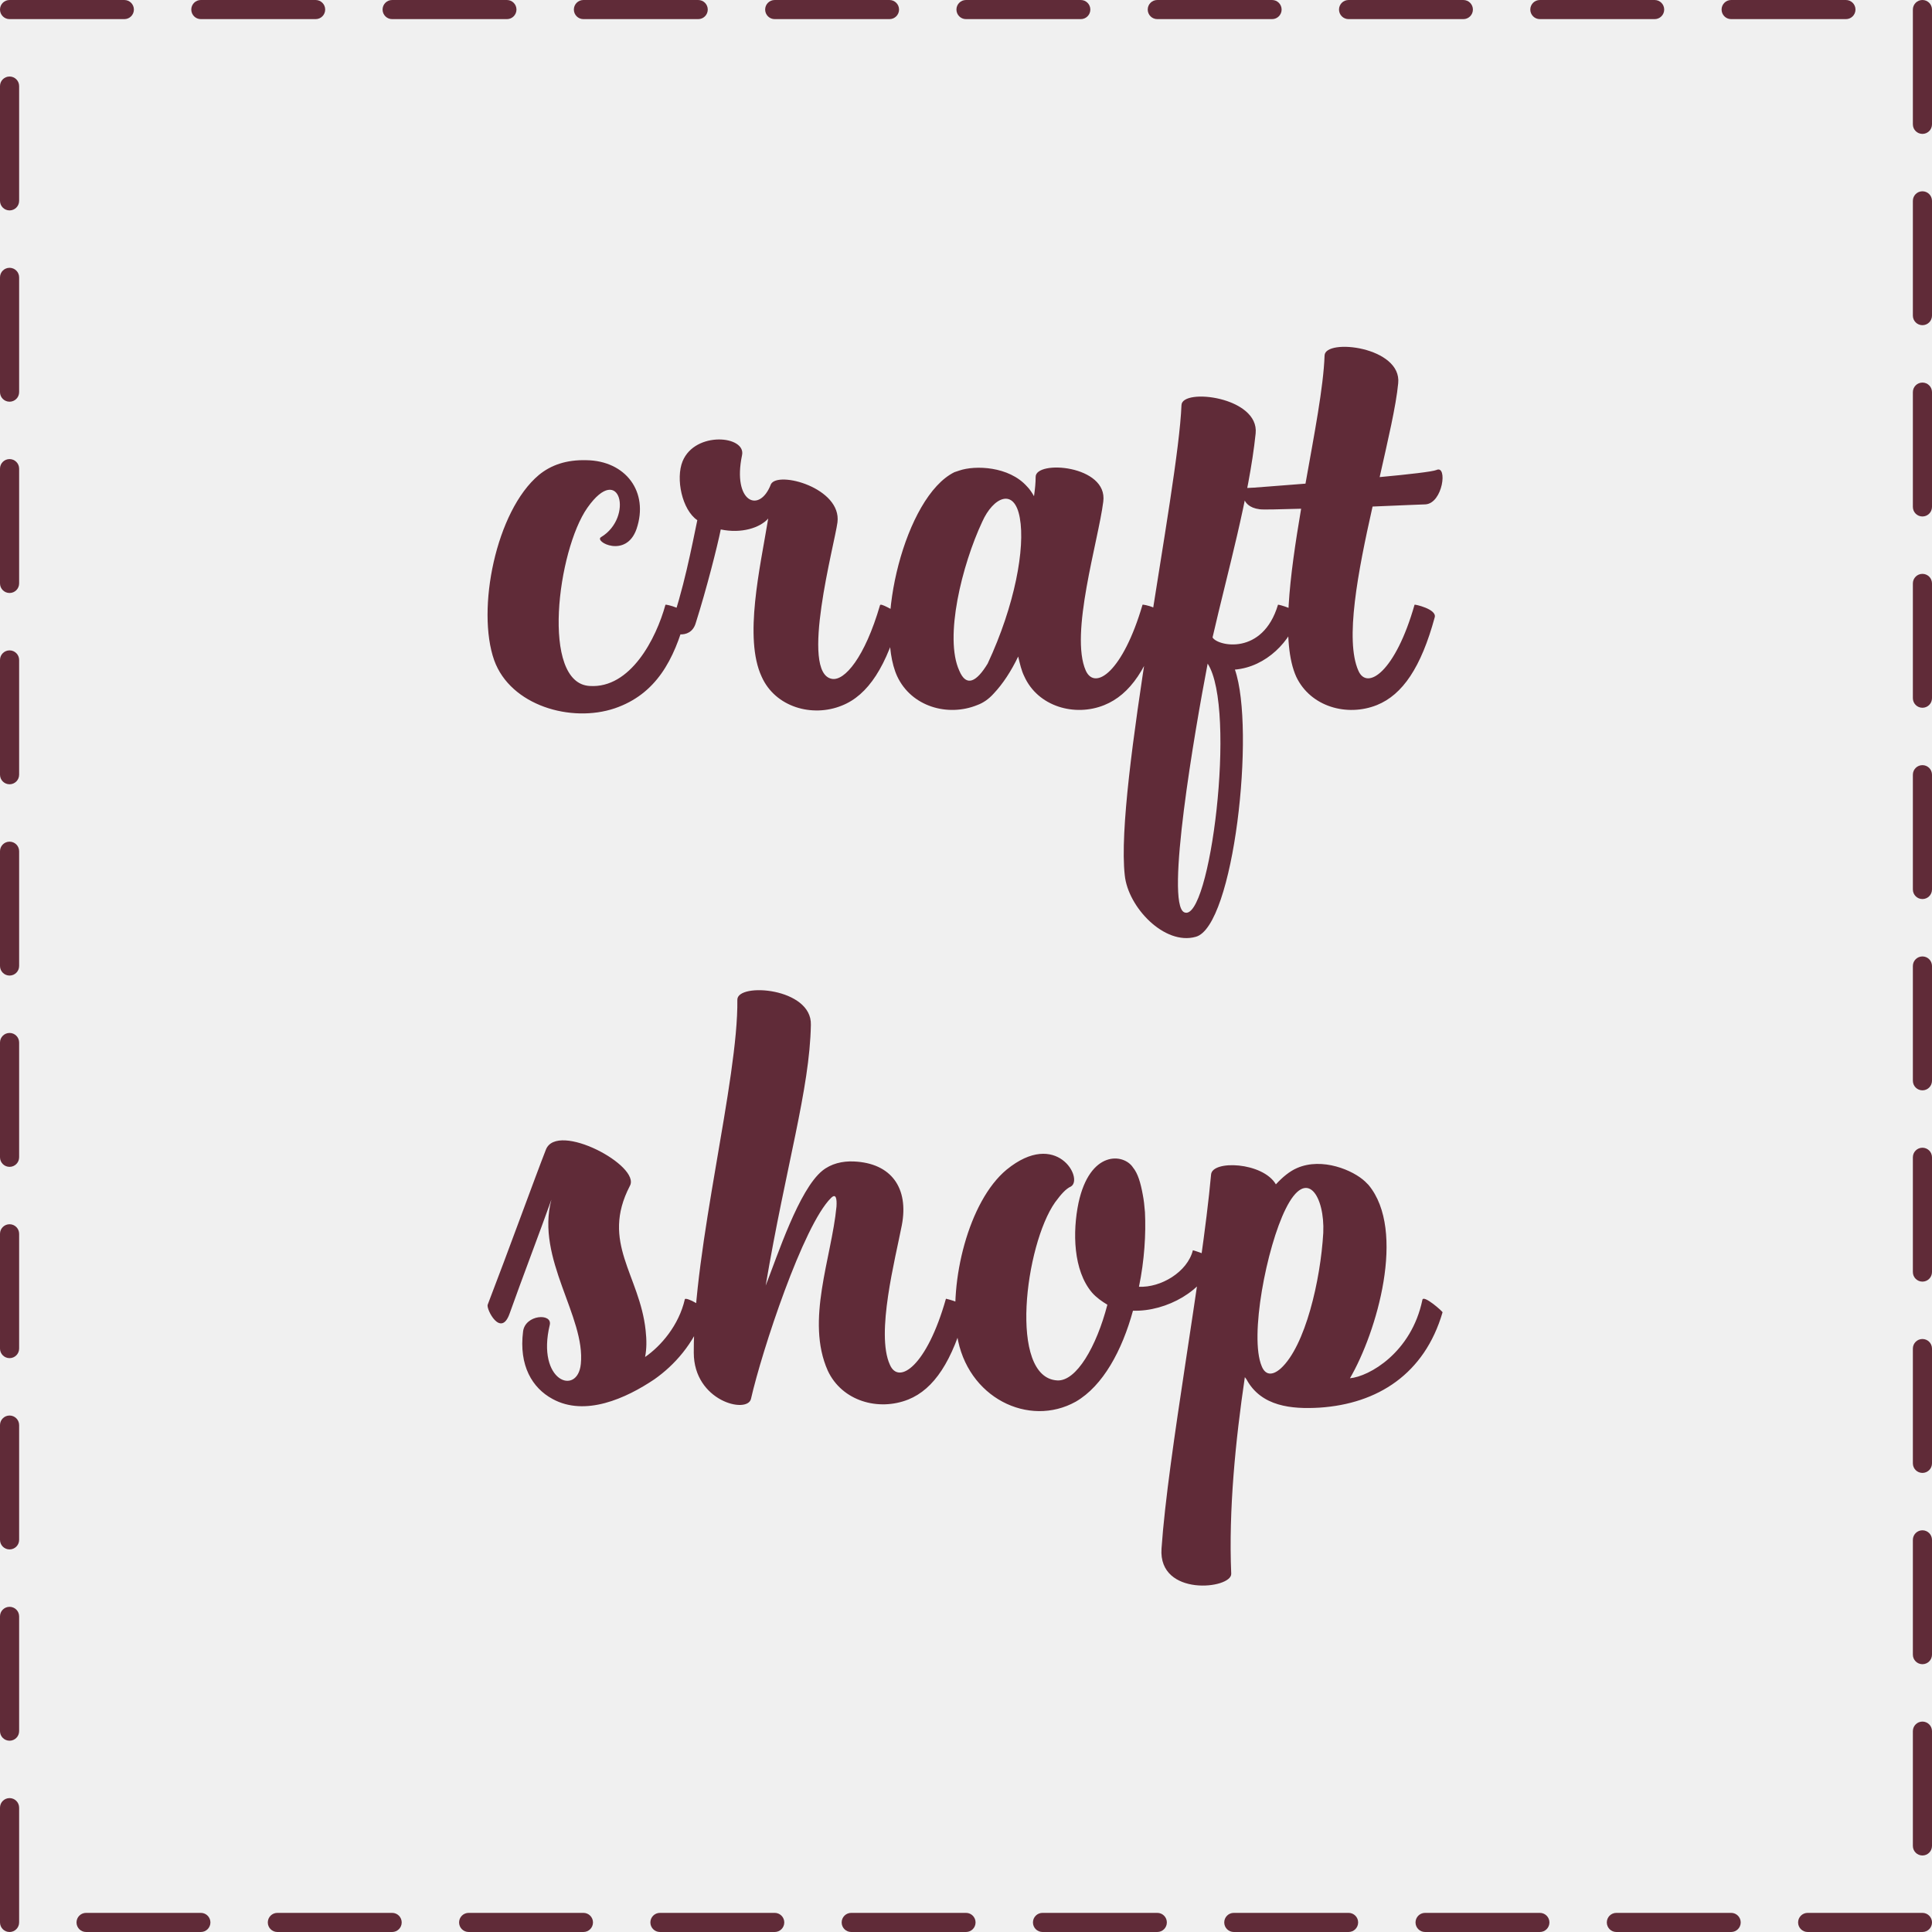
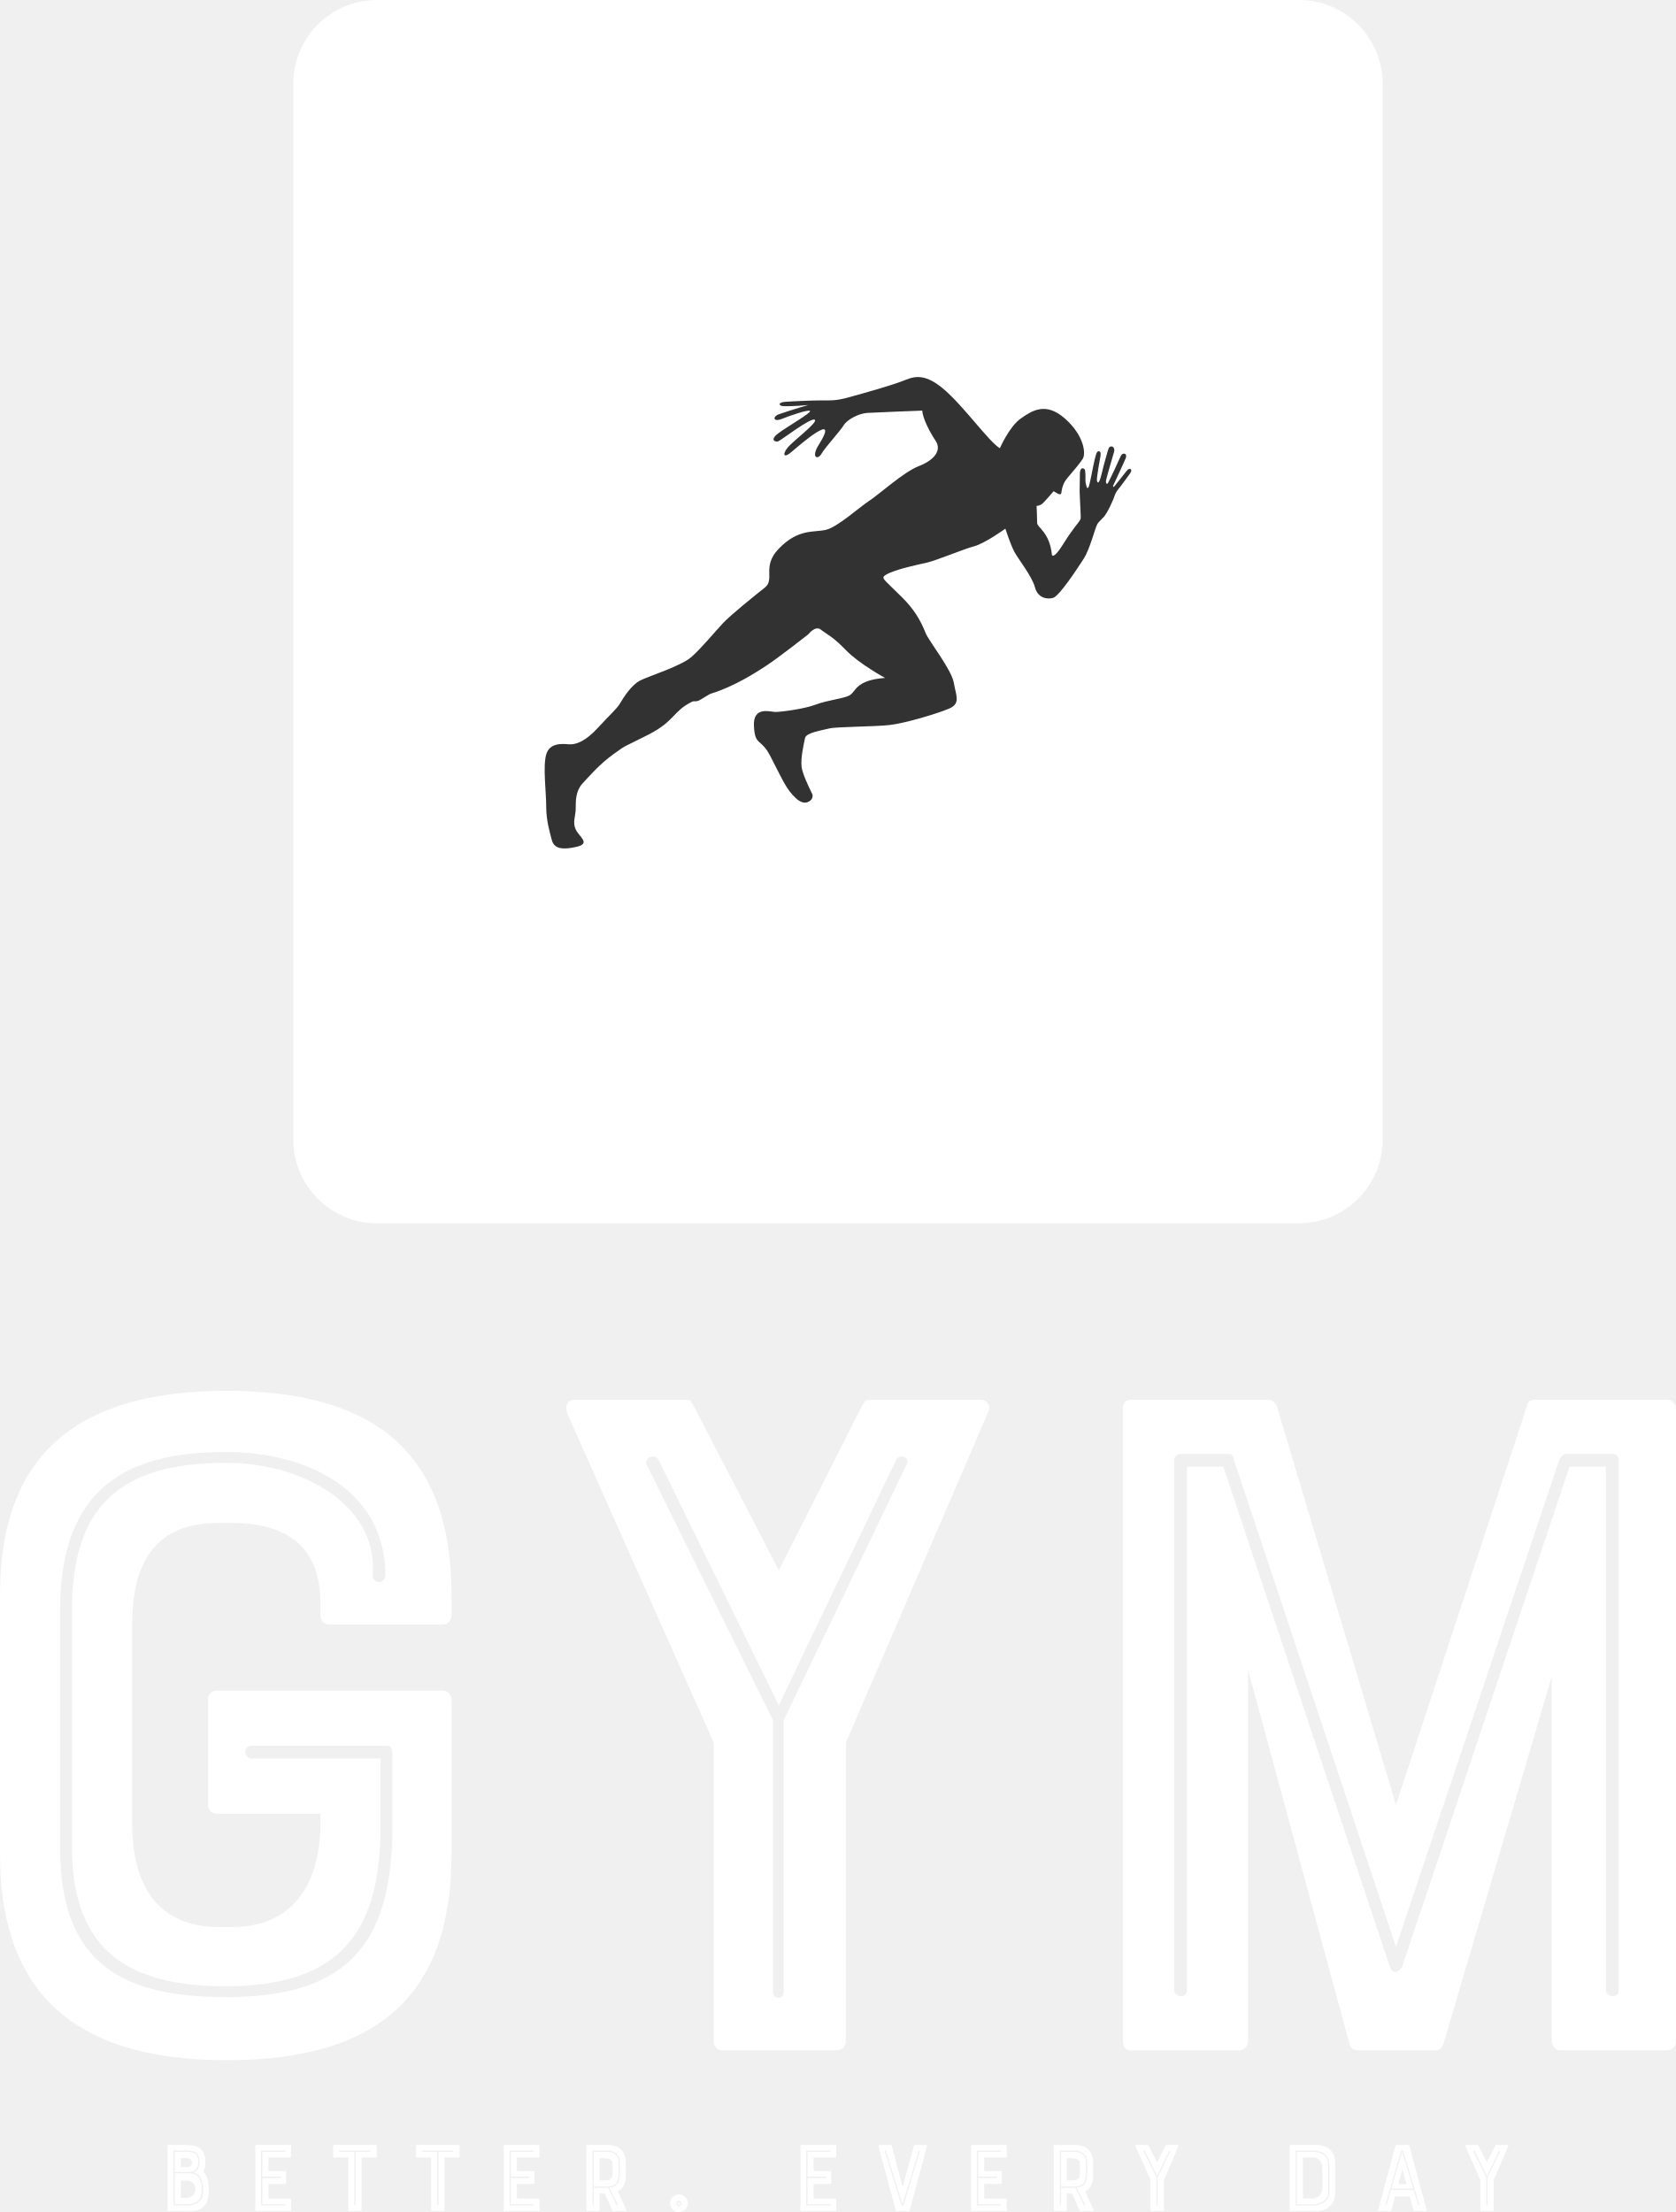
- <svg xmlns="http://www.w3.org/2000/svg" version="1.1" width="1000" height="1000" viewBox="0 0 384.375 384.375" id="Capa_1" x="0px" y="0px" style="enable-background:new 0 0 54.224 54.224;" xml:space="preserve">
-   <defs id="SvgjsDefs1550">
-     </defs>
-   <g id="SvgjsG1551" transform="matrix(3.805693,0,0,3.805693,0,0)" fill="#602b38">
-     <path d="M100.5 101h-6a.5.5 0 0 1 0-1h6a.5.5 0 0 1 0 1zm-10 0h-6a.5.5 0 0 1 0-1h6a.5.5 0 0 1 0 1zm-10 0h-6a.5.5 0 0 1 0-1h6a.5.5 0 0                1 0 1zm-10 0h-6a.5.5 0 0 1 0-1h6a.5.5 0 0 1 0 1zm-10 0h-6a.5.5 0 0 1 0-1h6a.5.5 0 0 1 0 1zm-10 0h-6a.5.5 0 0 1 0-1h6a.5.5 0 0                 1 0 1zm-10 0h-6a.5.5 0 0 1 0-1h6a.5.5 0 0 1 0 1zm-10 0h-6a.5.5 0 0 1 0-1h6a.5.5 0 0 1 0 1zm-10 0h-6a.5.5 0 0 1 0-1h6a.5.5 0 0                  1 0 1zm-10 0h-6a.5.5 0 0 1 0-1h6a.5.5 0 0 1 0 1zm-10 0a.5.5 0 0 1-.5-.5v-6a.5.5 0 0 1 1 0v6a.5.5 0 0 1-.5.5zm100-4a.5.5 0 0                   1-.5-.5v-6a.5.5 0 0 1 1 0v6a.5.5 0 0 1-.5.5zM.5 91a.5.5 0 0 1-.5-.5v-6a.5.5 0 0 1 1 0v6a.5.5 0 0 1-.5.5zm100-4a.5.5 0 0 1-.5-.5v-6a.5.5 0 0 1                   1 0v6a.5.5 0 0 1-.5.5zM.5 81a.5.5 0 0 1-.5-.5v-6a.5.5 0 0 1 1 0v6a.5.5 0 0 1-.5.5zm100-4a.5.5 0 0 1-.5-.5v-6a.5.5 0 0 1 1 0v6a.5.5 0 0 1-.5.5zM.5                    71a.5.5 0 0 1-.5-.5v-6a.5.5 0 0 1 1 0v6a.5.5 0 0 1-.5.5zm100-4a.5.5 0 0 1-.5-.5v-6a.5.5 0 0 1 1 0v6a.5.5 0 0 1-.5.5zM.5 61a.5.5 0 0 1-.5-.5v-6a.5.5                     0 0 1 1 0v6a.5.5 0 0 1-.5.5zm100-4a.5.5 0 0 1-.5-.5v-6a.5.5 0 0 1 1 0v6a.5.5 0 0 1-.5.5zM.5 51a.5.5 0 0 1-.5-.5v-6a.5.5 0 0 1 1 0v6a.5.5 0 0 1-.5.5zm100-4a.5.5                     0 0 1-.5-.5v-6a.5.5 0 0 1 1 0v6a.5.5 0 0 1-.5.5zM.5 41a.5.5 0 0 1-.5-.5v-6a.5.5 0 0 1 1 0v6a.5.5 0 0 1-.5.5zm100-4a.5.5 0 0 1-.5-.5v-6a.5.5 0 0 1 1 0v6a.5.5 0                     0 1-.5.5zM.5 31a.5.5 0 0 1-.5-.5v-6a.5.5 0 0 1 1 0v6a.5.5 0 0 1-.5.5zm100-4a.5.5 0 0 1-.5-.5v-6a.5.5 0 0 1 1 0v6a.5.5 0 0 1-.5.5zM.5 21a.5.5 0 0 1-.5-.5v-6a.5.5                      0 0 1 1 0v6a.5.5 0 0 1-.5.5zm100-4a.5.5 0 0 1-.5-.5v-6a.5.5 0 0 1 1 0v6a.5.5 0 0 1-.5.5zM.5 11a.5.5 0 0 1-.5-.5v-6a.5.5 0 0 1 1 0v6a.5.5 0 0 1-.5.5zm100-4a.5.5                       0 0 1-.5-.5v-6a.5.5 0 0 1 1 0v6a.5.5 0 0 1-.5.5zm-4-6h-6a.5.5 0 0 1 0-1h6a.5.5 0 0 1 0 1zm-10 0h-6a.5.5 0 0 1 0-1h6a.5.5 0 0 1 0 1zm-10 0h-6a.5.5 0 0 1 0-1h6a.5.5                        0 0 1 0 1zm-10 0h-6a.5.5 0 0 1 0-1h6a.5.5 0 0 1 0 1zm-10 0h-6a.5.5 0 0 1 0-1h6a.5.5 0 0 1 0 1zm-10                        0h-6a.5.5 0 0 1 0-1h6a.5.5 0 0 1 0 1zm-10 0h-6a.5.5 0 0 1 0-1h6a.5.5 0 0 1 0 1zm-10 0h-6a.5.5                        0 0 1 0-1h6a.5.5 0 0 1 0 1zm-10 0h-6a.5.5 0 0 1 0-1h6a.5.5 0 0 1 0 1zm-10 0h-6a.5.5 0 0 1                        0-1h6a.5.5 0 0 1 0 1z">
+ <svg xmlns="http://www.w3.org/2000/svg" version="1.1" id="Capa_1" x="0px" y="0px" width="269.494" height="355.734" viewBox="0 0 200 264.002" style="enable-background:new 0 0 460 460;" xml:space="preserve" class="css-1j8o68f">
+   <defs id="SvgjsDefs1785">
+ 
+ 
+ </defs>
+   <g id="SvgjsG1786" featurekey="symbolGroupContainer" transform="matrix(1,0,0,1,35,0)" fill="#ffffff">
+     <rect width="130" height="146" rx="10">
+ 
+         </rect>
+   </g>
+   <g id="SvgjsG1787" featurekey="DUScZC-0" transform="matrix(1.033344,0,0,1.033344,61.25114,34.38344)" fill="#323232">
+     <path d="M71.283,20.903c-0.11-0.045-0.246-0.039-0.438,0.198c-0.176,0.218-1.385,1.771-1.46,1.835  c-0.076,0.062-0.159,0.003-0.106-0.117c0.052-0.121,1.308-2.793,1.445-3.164c0.134-0.361-0.003-0.48-0.102-0.52  c-0.123-0.048-0.371,0.009-0.492,0.32c-0.117,0.301-1.397,3.037-1.492,3.12c-0.094,0.083-0.255-0.007-0.16-0.463  c0.095-0.455,0.849-2.969,0.914-3.222c0.071-0.275-0.044-0.567-0.261-0.596s-0.365,0.079-0.463,0.475  c-0.077,0.306-0.391,1.294-0.718,2.683c-0.328,1.39-0.532,1.026-0.549,0.694c-0.017-0.333,0.334-2.35,0.381-2.568  c0.049-0.218,0.141-0.732-0.154-0.737c-0.294-0.005-0.348,0.488-0.497,1.024c-0.15,0.537-0.557,3.009-0.725,3.174  c-0.168,0.166-0.181-0.089-0.276-0.417c-0.094-0.329-0.025-0.921-0.058-1.174c-0.032-0.254,0.03-0.57-0.287-0.633  c-0.317-0.063-0.346,0.527-0.346,0.527l-0.031,2.139l0.029,0.76c0.022,0.61,0.073,1.547,0.073,1.547l0,0  c0.005,0.426,0.065,0.767-0.026,0.951c-0.196,0.393-0.786,0.918-1.967,2.817c-1.18,1.901-1.311,1.246-1.311,1.246  c-0.263-2.622-1.704-3.146-1.704-3.671c0-0.524-0.065-1.966-0.065-1.966s0.364-0.033,0.622-0.23  c0.259-0.196,1.344-1.475,1.344-1.475l0.492,0.291c0,0,0.364,0.201,0.401-0.106c0.038-0.315,0.139-0.855,0.385-1.266  c0.394-0.655,1.16-1.328,2.065-2.622c0.417-0.596,0.196-2.72-2.032-4.687c-2.229-1.966-3.802-0.918-5.113,0  c-1.311,0.918-2.408,3.425-2.408,3.425c-1.311-0.787-4.212-4.933-6.571-6.898c-2.359-1.967-3.583-1.274-4.687-0.853  c-1.311,0.501-4.031,1.278-6.293,1.9c-1.433,0.396-2.13,0.328-3.113,0.328s-3.285,0.099-4.138,0.164s-0.756,0.476-0.197,0.499  c1.133,0.045,2.877-0.131,2.877-0.131s-1.752,0.502-3.368,1.058c-0.786,0.271-0.713,0.958,0.318,0.545  c0.921-0.369,3.05-1.11,3.246-0.914s-2.613,1.795-3.662,2.581s-0.32,1.049,0.008,0.918s3.736-2.753,4.195-2.491  c0.459,0.263-2.442,2.409-3.098,3.195c-0.655,0.787-0.508,1.328,0.41,0.541c0.917-0.786,5.76-4.99,3.13-0.786  c-0.871,1.392-0.115,1.77,0.344,0.983c0.459-0.787,2.163-2.622,2.557-3.277c0.393-0.655,1.704-1.377,2.753-1.442  c1.048-0.065,6.325-0.263,6.325-0.263c0.065,0.853,0.754,2.295,1.54,3.475c0.787,1.18-0.262,2.294-1.966,2.949  c-1.705,0.655-4.588,3.277-5.703,3.999c-1.114,0.721-3.641,3.023-4.981,3.343c-1.409,0.335-3.182-0.169-5.44,2.163  c-2.031,2.098-0.394,3.539-1.639,4.522s-3.933,3.146-4.851,4.129c-0.918,0.982-2.425,2.818-3.605,3.867s-4.865,2.193-5.914,2.717  c-1.049,0.525-1.952,2.002-2.345,2.658c-0.394,0.656-1.115,1.246-2.557,2.818c-1.442,1.574-2.556,1.967-3.343,1.9  c-0.787-0.064-2.229-0.195-2.622,1.18c-0.394,1.377,0,4.326,0,5.967c0,1.639,0.393,2.949,0.655,3.932  c0.262,0.984,1.245,1.146,2.884,0.754c1.639-0.395,0.262-1.146-0.131-2c-0.394-0.852,0-1.506,0-2.424s0-2.033,0.787-2.885  s1.966-2.229,3.605-3.408s0.917-0.656,3.999-2.229c3.081-1.574,2.854-2.744,5.047-3.803c0.259-0.125,0.389,0.035,0.762-0.131  c0.431-0.191,1.111-0.711,1.464-0.82c2.649-0.816,5.1-2.398,6.295-3.178c1.508-0.982,4.916-3.67,4.916-3.67s0.787-1.049,1.442-0.525  c0.655,0.525,1.377,0.787,2.884,2.359c1.508,1.574,4.523,3.213,4.523,3.213c-3.507,0.262-3.343,1.639-4.13,2.031  c-0.786,0.395-2.49,0.525-3.867,1.049c-1.376,0.525-4.063,0.852-4.653,0.852c-0.591,0-2.622-0.721-2.491,1.639  c0.131,2.361,0.786,1.312,1.9,3.475c1.55,3.008,1.836,3.803,2.95,4.852c1.114,1.047,1.791,0.141,1.791,0.141s0.242-0.34,0.078-0.662  c-0.393-0.775-1.121-2.344-1.214-3.084c-0.131-1.049,0.263-2.688,0.394-3.344c0.131-0.654,2.097-0.918,2.818-1.113  c0.721-0.197,5.178-0.197,6.949-0.395c1.772-0.195,5.505-1.311,6.881-1.9c1.377-0.59,0.766-1.561,0.541-2.957  c-0.245-1.525-2.917-4.887-3.26-5.76c-0.591-1.508-1.342-2.75-2.688-4.098c-2.229-2.228-2.551-2.253-1.868-2.654  c1.009-0.592,3.474-1.114,4.654-1.376c1.18-0.263,4.26-1.573,5.506-1.9c1.245-0.328,3.604-2.033,3.604-2.033s0.59,1.836,1.049,2.688  c0.459,0.853,2.032,2.818,2.36,4.064c0.327,1.245,1.376,1.442,2.097,1.245c0.721-0.196,2.819-3.408,3.54-4.522  s1.311-3.54,1.573-3.998c0.157-0.276,0.396-0.438,0.626-0.714c0.002-0.001,0.004-0.001,0.005-0.003  c0.472-0.37,1.257-2.205,1.323-2.435c0.065-0.229,0.231-0.608,0.413-0.811c0.281-0.312,1.276-1.713,1.392-1.858  C71.353,21.266,71.446,20.972,71.283,20.903z">

        </path>
  </g>
-   <g id="SvgjsG1552" transform="matrix(2.712482,0,0,2.712482,96.91526,32.85787)" fill="#602b38">
-     <path d="M8.36 27.28 c2.4 -1.44 1.4 -5.56 -1 -2.16 c-2.2 3.12 -3.44 12.88 0.16 13.08 c3         0.2 4.88 -3.48 5.56 -5.96 c0.04 -0.04 1.64 0.32 1.48 0.92 c-0.84 3.12 -2.16 5.64 -5.2 6.68         c-3.2 1.08 -7.64 -0.2 -8.84 -3.52 c-1.32 -3.72 0.12 -10.96 3.28 -13.6 c0.88 -0.72 2 -1.12 3.48         -1.08 c2.88 0.04 4.6 2.32 3.68 5.04 c-0.76 2.2 -3.16 0.92 -2.6 0.6 z M15.416 26.04 c-1.12 -0.76 -1.6          -3.04 -1.08 -4.32 c0.92 -2.24 4.68 -1.88 4.36 -0.44 c-0.72 3.44 1.28 4.32 2.12 2.12 c0.52 -1 5.2 0.28           4.88 2.8 c-0.2 1.56 -2.8 11.08 -0.4 11.48 c0.92 0.16 2.4 -1.56 3.52 -5.4 c0.04 -0.2 0.96 0.4 1.52 0.64           c-1 3.84 -2.4 5.96 -4.32 6.72 c-2.16 0.88 -4.88 0.12 -5.88 -2.12 c-1.32 -2.84 -0.12 -7.96 0.48 -11.6 c-0.6 0.68 -1.96           1.12 -3.48 0.8 c-0.24 1.2 -1.04 4.36 -1.84 6.88 c-0.4 1.32 -2.04 0.72 -1.92 0.4 c1 -2.64 1.68 -6.24 2.04 -7.96 z M40.232 22.88 c-0.04 -1.28            5.32 -0.88 4.96 1.8 c-0.36 2.88 -2.48 9.72 -1.28 12.4 c0.68 1.48 2.72 0.08 4.16 -4.84 c0 -0.04 1.64 0.24 1.44 1.04 c-1 3.6 -2.36 5.56 -4.24             6.32 c-2.16 0.88 -4.88 0.12 -5.88 -2.12 c-0.2 -0.4 -0.32 -0.92 -0.44 -1.44 c-0.52 1.08 -1.12 2 -1.8 2.72 c-0.36 0.4 -0.76 0.68 -1.2 0.84 c-2.16              0.88 -4.84 0.12 -5.88 -2.12 c-1.68 -3.68 0.56 -13.16 4.2 -14.96 l0.36 -0.12 c1.16 -0.4 3.64 -0.32 4.96 1.16 c0.2 0.2 0.36 0.44 0.52 0.72 c0.08              -0.56 0.12 -1 0.12 -1.4 l0 0 z M36.712 36.56 c2 -4.28 2.76 -8.48 2.36 -10.68 c-0.4 -2.28 -1.96 -1.52 -2.76 0.28 c-1.48 3.16 -2.8 8.48 -1.68 10.92               c0.52 1.24 1.28 0.8 2.08 -0.52 z M58.008 32.24 c0 -0.04 1.6 0.4 1.48 0.8 c-0.52 1.84 -2.32 3.76 -4.64 3.96 c1.52 4.36 -0.08 18.88 -2.88 19.6 c-2.28               0.64 -4.96 -2.16 -5.2 -4.52 c-0.72 -6.44 3.92 -28.24 4.16 -34.48 c0.04 -1.28 5.72 -0.6 5.44 2.08 c-0.48 4.64 -2.08 10.24 -3.16 14.96 c0.36 0.64 3.68               1.36 4.8 -2.4 l0 0 z M52.848 36.56 c-0.96 5 -3.12 17.6 -1.72 18.24 c1.88 0.88 3.88 -14.92 1.72 -18.24 z M61.424 13.96 c0.04 -1.28 5.68 -0.64 5.4 2.04               c-0.16 1.68 -0.76 4.2 -1.36 6.88 c2.16 -0.2 3.88 -0.4 4.16 -0.52 c0.84 -0.4 0.48 2.44 -0.8 2.52 c-0.24 0 -1.88 0.08 -3.88 0.16 c-1.08 4.8 -2.04 9.8               -1.04 12.04 c0.64 1.48 2.72 0.08 4.12 -4.84 c0 -0.04 1.64 0.32 1.48 0.92 c-1 3.68 -2.36 5.68 -4.24 6.44 c-2.2 0.88 -4.88 0.12 -5.92 -2.08 c-1.12 -2.48                -0.48 -7.36 0.36 -12.32 c-1.56 0.04 -2.76 0.08 -3.04 0.04 c-1.56 -0.2 -1.24 -1.56 -0.96 -1.56 c0.4 0 2.16 -0.16 4.32 -0.32 c0.64 -3.6 1.32 -7.08 1.4 -9.4 z">
+   <g id="SvgjsG1788" featurekey="MdC7pD-0" transform="matrix(5.882353,0,0,5.882353,-9.529417,127.0588)" fill="#ffffff">
+     <path d="M6.02 15.2 c-0.1 0 -0.18 -0.08 -0.18 -0.18 l0 -2.14 c0 -0.1 0.08 -0.18 0.18 -0.18 l4.58 0 c0.1 0 0.18 0.08 0.18 0.18 l0 3.14 c0 2.94 -1.58 4.18 -4.56 4.18 c-2.78 0 -4.6 -1.1 -4.6 -4.18 l0 -5.26 c0 -2.9 1.62 -4.14 4.6 -4.14 c2.8 0 4.56 1.08 4.56 4.14 l0 0.42 c0 0.1 -0.08 0.18 -0.18 0.18 l-2.3 0 c-0.1 0 -0.18 -0.08 -0.18 -0.18 l0 -0.26 c0 -1.22 -0.78 -1.62 -1.8 -1.62 l-0.24 0 c-0.66 0 -1.1 0.18 -1.4 0.58 c-0.28 0.38 -0.38 0.88 -0.38 1.54 l0 3.96 c0 1.74 0.94 2.12 1.78 2.12 l0.24 0 c1.22 0 1.8 -0.84 1.8 -2.12 l0 -0.18 l-2.1 0 z M2.84 15.88 c0 2.22 1.08 3.04 3.36 3.04 c2.4 0 3.38 -1 3.38 -3.46 l0 -1.5 c0 -0.06 -0.04 -0.14 -0.08 -0.14 l-2.78 0 c-0.18 0 -0.14 0.26 0 0.26 l2.62 0 l0 1.38 c0 2.14 -0.82 3.24 -3.14 3.24 c-1.92 0 -3.12 -0.68 -3.12 -2.82 l0 -4.82 c0 -2.06 0.94 -2.98 3.12 -2.98 c1.62 0 3.1 0.9 2.98 2.28 c0 0.16 0.22 0.2 0.26 0.02 c0 -1.76 -1.6 -2.52 -3.24 -2.52 c-2 0 -3.36 0.72 -3.36 3.2 l0 4.82 z M15.68 6.9 l1.74 3.36 l1.7 -3.36 c0.06 -0.1 0.08 -0.1 0.16 -0.1 l2.24 0 c0.12 0 0.2 0.12 0.16 0.22 l-2.9 6.74 l0 6.06 c0 0.1 -0.08 0.18 -0.18 0.18 l-2.36 0 c-0.06 0 -0.14 -0.08 -0.14 -0.18 l0 -6.06 l-2.98 -6.7 c-0.04 -0.14 0.02 -0.26 0.16 -0.26 l2.24 0 c0.08 0 0.1 0 0.16 0.1 z M17.52 13.3 l2.5 -5.2 c0.06 -0.12 -0.14 -0.22 -0.22 -0.08 l-2.38 4.98 l-2.44 -4.98 c-0.08 -0.14 -0.3 -0.04 -0.24 0.1 l2.56 5.18 l0 5.52 c0 0.14 0.22 0.16 0.22 0 l0 -5.52 z M35.44 6.8 c0.1 0 0.18 0.08 0.18 0.18 l0 12.84 c0 0.1 -0.08 0.18 -0.18 0.18 l-2.18 0 c-0.06 0 -0.16 -0.08 -0.16 -0.18 l0 -7.4 l-2.2 7.46 c-0.04 0.08 -0.08 0.12 -0.16 0.12 l-1.58 0 c-0.06 0 -0.14 -0.04 -0.16 -0.12 l-2.06 -7.6 l0 7.54 c0 0.1 -0.08 0.18 -0.18 0.18 l-2.22 0 c-0.08 0 -0.14 -0.08 -0.14 -0.18 l0 -12.84 c0 -0.1 0.06 -0.18 0.14 -0.18 l2.8 0 c0.08 0 0.16 0.06 0.18 0.12 l2.42 8.1 l2.66 -8.1 c0 -0.06 0.06 -0.12 0.14 -0.12 l2.7 0 z M34.2 18.78 c0 0.14 0.26 0.18 0.26 0 l0 -10.78 c0 -0.04 -0.06 -0.1 -0.12 -0.1 l-0.94 0 c-0.08 0 -0.1 0.06 -0.14 0.1 l-3.32 9.9 l-3.3 -9.92 c0 -0.06 -0.04 -0.08 -0.1 -0.08 l-0.98 0 c-0.06 0 -0.12 0.06 -0.12 0.12 l0 10.76 c0 0.14 0.26 0.18 0.26 0 l0 -10.62 l0.74 0 l3.38 10.16 c0.08 0.14 0.14 0.1 0.24 0 l3.4 -10.16 l0.74 0 l0 10.62 z">

        </path>
  </g>
-   <g id="SvgjsG1553" transform="matrix(2.708944,0,0,2.708944,96.80825,171.0467)" fill="#602b38">
-     <path d="M11.68 34.56 c0.08 0.72 0.08 1.36 -0.04 1.96 c1.16 -0.8 2.48 -2.32 2.92          -4.24 c0.04 -0.2 1.64 0.56 1.44 1.08 c-0.8 2.2 -2.2 3.76 -3.68 4.8 c-2.08 1.4           -5.08 2.76 -7.48 1.44 c-1.48 -0.8 -2.48 -2.44 -2.16 -4.96 c0.16 -1.24 2.16 -1.36            1.96 -0.48 c-1 4.16 2.04 5.24 2.28 2.88 c0.36 -3.48 -3.32 -7.72 -2.16 -12.08             c-0.84 2.36 -2.2 5.92 -3.08 8.4 c-0.64 1.76 -1.72 -0.36 -1.6 -0.68 c1.48 -3.84              3.48 -9.36 4.28 -11.4 c0.84 -2.08 7 1.2 6.16 2.68 c-2.16 4.16 0.72 6.52 1.16 10.6 z M18.416 10.28               c0 -1.28 5.48 -0.88 5.4 1.84 c-0.08 4.72 -1.84 10.4 -3.32 19.16 c0.88 -2.24 2.44 -7.04 4.16 -8.44 c0.64 -0.52 1.48                -0.72 2.32 -0.68 c2.76 0.12 4.04 1.96 3.52 4.68 c-0.48 2.48 -1.92 7.96 -0.88 10.24 c0.64 1.52 2.72 0.12 4.12 -4.84                c0 0 1.64 0.36 1.48 0.88 c-1 3.72 -2.36 5.76 -4.24 6.52 c-2.2 0.88 -4.88 0.12 -5.92 -2.12 c-1.64 -3.68 0.28 -8.28                 0.64 -12.04 c0.04 -0.6 -0.04 -1 -0.4 -0.64 c-2.04 2 -5.08 11.24 -5.88 14.76 c-0.28 1.12 -4.2 0.16 -4.2 -3.4 c-0.04                 -7.72 3.28 -20.04 3.2 -25.92 z M42.912 24 c-0.36 0.16 -0.72 0.56 -1.16 1.16 c-2.2 3.12 -3.44 12.88 0.16                 13.08 c1.4 0.08 2.88 -2.48 3.68 -5.56 c-0.4 -0.24 -0.8 -0.52 -1.12 -0.88 c-1.4 -1.64 -1.44 -4.48 -1 -6.6 c0.84 -3.88                  3.32 -3.64 4 -2.6 l0 0 c0.36 0.44 0.56 1.12 0.72 2 c0.08 0.4 0.12 0.8 0.16 1.28 c0.08 1.6 -0.04 3.56 -0.44 5.48                   c1.6 0.08 3.56 -1.08 3.96 -2.68 c0 0 1.6 0.44 1.48 0.84 c-0.6 2.08 -3.4 3.68 -5.88 3.6 c-0.8 2.92 -2.2 5.52 -4.2 6.68 c-3.44 1.92                    -8 -0.28 -8.72 -4.88 c-0.6 -3.92 0.84 -9.84 3.64 -12.16 c3.68 -3 5.68 0.68 4.72 1.24 z M58.328 37.36 c1.8 -1.64 2.92 -6.48 3.12                    -9.96 c0.12 -2.64 -1.2 -4.92 -2.76 -1.76 c-1.4 2.8 -2.68 9.4 -1.76 11.56 c0.24 0.6 0.72 0.76 1.4 0.16 l0 0 z M70.208 33.24 c-1.32                    4.52 -4.76 6.72 -9.04 7 c-2.04 0.12 -4.28 -0.08 -5.36 -2.08 c-0.04 -0.04 -0.08 -0.12 -0.12 -0.16 c-0.68 4.6 -1.2 9.76 -1 14.44 c0.04                     1.12 -5.36 1.72 -5.12 -1.84 c0.48 -7 2.96 -19.96 3.64 -27.48 c0.08 -1.08 3.8 -0.92 4.76 0.72 c0.48 -0.52 1 -0.96 1.56 -1.2 c1.84 -0.8                      4.12 0.16 5 1 l0.24 0.24 c2.8 3.36 0.6 10.84 -1.36 14.2 c1.4 -0.12 4.52 -1.88 5.32 -5.76 c0.08 -0.4 1.52 0.88 1.48 0.92 z">
+   <g id="SvgjsG1789" featurekey="Pp8M4q-0" transform="matrix(0.5980361,0,0,0.5980361,18.87569,251.9334)" fill="#ffffff">
+     <path d="M9.42 10.22 c0 0.78 -0.12 1.46 -0.4 1.96 c0.76 0.72 1.08 1.88 1.08 3.5 c0 1.72 -0.36 2.94 -1.18 3.58 c-0.78 0.62 -1.88 0.74 -2.98 0.74 l-3.9 0 c-0.1 0 -0.16 -0.08 -0.16 -0.18 l0 -12.84 c0 -0.1 0.06 -0.18 0.16 -0.18 l3.2 0 c1.08 0 2.2 0.08 2.96 0.58 c0.94 0.6 1.22 1.68 1.22 2.84 z M4.52 9.42 l0 1.8 l1.22 0 c0.64 0 0.98 -0.2 0.98 -0.9 s-0.52 -0.9 -1.4 -0.9 l-0.8 0 z M5.28 17.38 c1.1 0 2.14 -0.48 2.14 -1.76 c0 -0.96 -0.68 -1.72 -1.7 -1.72 l-1.2 0 l0 3.48 l0.76 0 z M3.04 8.06 l0 10.66 c0 0.1 0.08 0.14 0.16 0.14 l2.68 0 c1.94 0 3.1 -0.98 3.1 -3.08 c0 -1.5 -0.34 -3.06 -1.9 -3.5 c0.92 -0.3 1.16 -1.22 1.16 -2.2 c0 -1.6 -0.9 -2.18 -2.52 -2.18 l-2.52 0 c-0.12 0 -0.16 0.06 -0.16 0.16 z M5.58 18.62 l-2.28 0 l0 -6.16 l2.82 0 c2.06 0 2.58 1.34 2.58 3.32 c0 2.02 -1.1 2.92 -3.12 2.84 z M8 10.08 c0 1.62 -0.68 2.12 -2.32 2.12 l-2.38 0 l0 -4.04 l2.42 0 c1.18 0 2.28 0.22 2.28 1.92 z M19.532 20 c-0.1 0 -0.16 -0.08 -0.16 -0.18 l0 -12.84 c0 -0.1 0.06 -0.18 0.16 -0.18 l6.8 0 c0.1 0 0.18 0.08 0.18 0.18 l0 2.14 c0 0.1 -0.08 0.18 -0.18 0.18 l-4.32 0 l0 2.72 l3.36 0 c0.1 0 0.16 0.08 0.16 0.18 l0 2.18 c0 0.1 -0.06 0.18 -0.16 0.18 l-3.36 0 l0 2.94 l4.32 0 c0.1 0 0.18 0.08 0.18 0.18 l0 2.14 c0 0.1 -0.08 0.18 -0.18 0.18 l-6.8 0 z M20.532 8.06 l0 10.64 c0 0.12 0.08 0.16 0.16 0.16 l4.6 0 c0.18 0 0.14 -0.24 0 -0.24 l-4.5 0 l0 -5.22 l3.68 0 c0.12 0 0.12 -0.28 0 -0.28 l-3.68 0 l0 -4.96 l4.5 0 c0.14 0 0.18 -0.26 0 -0.26 l-4.6 0 c-0.08 0 -0.16 0.06 -0.16 0.16 z M37.944 9.3 l-2.84 0 c-0.1 0 -0.18 -0.08 -0.18 -0.18 l0 -2.14 c0 -0.1 0.08 -0.18 0.18 -0.18 l8.34 0 c0.1 0 0.18 0.08 0.18 0.18 l0 2.14 c0 0.1 -0.08 0.18 -0.18 0.18 l-2.84 0 l0 10.52 c0 0.1 -0.08 0.18 -0.18 0.18 l-2.3 0 c-0.1 0 -0.18 -0.08 -0.18 -0.18 l0 -10.52 z M42.224 7.9 l-6.04 0 c-0.14 0 -0.14 0.26 0 0.26 l2.96 0 l0 10.6 c0 0.14 0.26 0.14 0.26 0 l0 -10.6 l2.82 0 c0.2 0 0.18 -0.26 0 -0.26 z M54.476 9.3 l-2.84 0 c-0.1 0 -0.18 -0.08 -0.18 -0.18 l0 -2.14 c0 -0.1 0.08 -0.18 0.18 -0.18 l8.34 0 c0.1 0 0.18 0.08 0.18 0.18 l0 2.14 c0 0.1 -0.08 0.18 -0.18 0.18 l-2.84 0 l0 10.52 c0 0.1 -0.08 0.18 -0.18 0.18 l-2.3 0 c-0.1 0 -0.18 -0.08 -0.18 -0.18 l0 -10.52 z M58.756 7.9 l-6.04 0 c-0.14 0 -0.14 0.26 0 0.26 l2.96 0 l0 10.6 c0 0.14 0.26 0.14 0.26 0 l0 -10.6 l2.82 0 c0.2 0 0.18 -0.26 0 -0.26 z M69.108 20 c-0.1 0 -0.16 -0.08 -0.16 -0.18 l0 -12.84 c0 -0.1 0.06 -0.18 0.16 -0.18 l6.8 0 c0.1 0 0.18 0.08 0.18 0.18 l0 2.14 c0 0.1 -0.08 0.18 -0.18 0.18 l-4.32 0 l0 2.72 l3.36 0 c0.1 0 0.16 0.08 0.16 0.18 l0 2.18 c0 0.1 -0.06 0.18 -0.16 0.18 l-3.36 0 l0 2.94 l4.32 0 c0.1 0 0.18 0.08 0.18 0.18 l0 2.14 c0 0.1 -0.08 0.18 -0.18 0.18 l-6.8 0 z M70.108 8.06 l0 10.64 c0 0.12 0.08 0.16 0.16 0.16 l4.6 0 c0.18 0 0.14 -0.24 0 -0.24 l-4.5 0 l0 -5.22 l3.68 0 c0.12 0 0.12 -0.28 0 -0.28 l-3.68 0 l0 -4.96 l4.5 0 c0.14 0 0.18 -0.26 0 -0.26 l-4.6 0 c-0.08 0 -0.16 0.06 -0.16 0.16 z M92.96 14.78 c-0.28 0.58 -0.68 1.02 -1.24 1.28 l1.68 3.7 c0.06 0.12 -0.02 0.24 -0.14 0.24 l-2.46 0 c-0.08 0 -0.12 -0.04 -0.14 -0.1 l-1.56 -3.4 l-1.02 0 l0 3.32 c0 0.1 -0.08 0.18 -0.18 0.18 l-2.3 0 c-0.08 0 -0.14 -0.08 -0.14 -0.18 l0 -12.84 c0 -0.1 0.06 -0.18 0.14 -0.18 l4.16 0 c2.22 0 3.56 1.26 3.56 3.6 l0 2.52 c0 0.7 -0.12 1.36 -0.36 1.86 z M90.7 12.3 l0 -1.3 c0 -1.4 -0.52 -1.54 -2.04 -1.54 l-0.58 0 l0 4.42 l0.58 0 c1.26 0 2 -0.02 2.04 -1.58 z M86.92 18.78 l0 -3.42 l2.88 0 l1.68 3.46 c0.04 0.1 0.28 0.06 0.22 -0.12 l-1.68 -3.4 c1.56 -0.22 2.1 -1.04 2.1 -2.52 l0 -2.5 c0 -2.2 -2 -2.38 -2.62 -2.38 l-2.7 0 c-0.04 0 -0.12 0.06 -0.12 0.12 l0 10.76 c0 0.14 0.24 0.14 0.24 0 z M91.88 10.28 l0 2.5 c0 2.04 -1.3 2.32 -2.56 2.32 l-2.4 0 l0 -6.94 l2.58 0 c2.16 0 2.38 1.46 2.38 2.12 z M103.892 20.18 c-0.94 0 -1.74 -0.8 -1.74 -1.78 s0.8 -1.74 1.74 -1.74 c0.98 0 1.8 0.76 1.8 1.74 s-0.82 1.78 -1.8 1.78 z M103.912 19 c0.3 0 0.54 -0.22 0.54 -0.52 s-0.24 -0.52 -0.54 -0.52 s-0.52 0.22 -0.52 0.52 s0.22 0.52 0.52 0.52 z M103.912 18.2 c0.16 0 0.28 0.12 0.28 0.28 c0 0.18 -0.12 0.3 -0.28 0.3 s-0.3 -0.12 -0.3 -0.3 c0 -0.16 0.14 -0.28 0.3 -0.28 z M128.316 20 c-0.1 0 -0.16 -0.08 -0.16 -0.18 l0 -12.84 c0 -0.1 0.06 -0.18 0.16 -0.18 l6.8 0 c0.1 0 0.18 0.08 0.18 0.18 l0 2.14 c0 0.1 -0.08 0.18 -0.18 0.18 l-4.32 0 l0 2.72 l3.36 0 c0.1 0 0.16 0.08 0.16 0.18 l0 2.18 c0 0.1 -0.06 0.18 -0.16 0.18 l-3.36 0 l0 2.94 l4.32 0 c0.1 0 0.18 0.08 0.18 0.18 l0 2.14 c0 0.1 -0.08 0.18 -0.18 0.18 l-6.8 0 z M129.316 8.06 l0 10.64 c0 0.12 0.08 0.16 0.16 0.16 l4.6 0 c0.18 0 0.14 -0.24 0 -0.24 l-4.5 0 l0 -5.22 l3.68 0 c0.12 0 0.12 -0.28 0 -0.28 l-3.68 0 l0 -4.96 l4.5 0 c0.14 0 0.18 -0.26 0 -0.26 l-4.6 0 c-0.08 0 -0.16 0.06 -0.16 0.16 z M146.368 6.92 l2.2 8.28 l2.26 -8.28 c0.04 -0.06 0.08 -0.12 0.16 -0.12 l2.28 0 c0.12 0 0.2 0.1 0.16 0.22 l-3.46 12.86 c-0.04 0.08 -0.08 0.12 -0.16 0.12 l-2.48 0 c-0.06 0 -0.12 -0.04 -0.14 -0.12 l-3.46 -12.86 c-0.02 -0.12 0.06 -0.22 0.18 -0.22 l2.3 0 c0.08 0 0.12 0.06 0.16 0.12 z M148.528 18.62 l-3.34 -10.66 c-0.06 -0.16 -0.28 -0.06 -0.22 0.06 l3.32 10.68 c0.08 0.3 0.4 0.32 0.5 0 l3.2 -10.68 c0.04 -0.12 -0.18 -0.2 -0.22 -0.06 z M162.36 20 c-0.1 0 -0.16 -0.08 -0.16 -0.18 l0 -12.84 c0 -0.1 0.06 -0.18 0.16 -0.18 l6.8 0 c0.1 0 0.18 0.08 0.18 0.18 l0 2.14 c0 0.1 -0.08 0.18 -0.18 0.18 l-4.32 0 l0 2.72 l3.36 0 c0.1 0 0.16 0.08 0.16 0.18 l0 2.18 c0 0.1 -0.06 0.18 -0.16 0.18 l-3.36 0 l0 2.94 l4.32 0 c0.1 0 0.18 0.08 0.18 0.18 l0 2.14 c0 0.1 -0.08 0.18 -0.18 0.18 l-6.8 0 z M163.36 8.06 l0 10.64 c0 0.12 0.08 0.16 0.16 0.16 l4.6 0 c0.18 0 0.14 -0.24 0 -0.24 l-4.5 0 l0 -5.22 l3.68 0 c0.12 0 0.12 -0.28 0 -0.28 l-3.68 0 l0 -4.96 l4.5 0 c0.14 0 0.18 -0.26 0 -0.26 l-4.6 0 c-0.08 0 -0.16 0.06 -0.16 0.16 z M186.212 14.78 c-0.28 0.58 -0.68 1.02 -1.24 1.28 l1.68 3.7 c0.06 0.12 -0.02 0.24 -0.14 0.24 l-2.46 0 c-0.08 0 -0.12 -0.04 -0.14 -0.1 l-1.56 -3.4 l-1.02 0 l0 3.32 c0 0.1 -0.08 0.18 -0.18 0.18 l-2.3 0 c-0.08 0 -0.14 -0.08 -0.14 -0.18 l0 -12.84 c0 -0.1 0.06 -0.18 0.14 -0.18 l4.16 0 c2.22 0 3.56 1.26 3.56 3.6 l0 2.52 c0 0.7 -0.12 1.36 -0.36 1.86 z M183.952 12.3 l0 -1.3 c0 -1.4 -0.52 -1.54 -2.04 -1.54 l-0.58 0 l0 4.42 l0.58 0 c1.26 0 2 -0.02 2.04 -1.58 z M180.172 18.78 l0 -3.42 l2.88 0 l1.68 3.46 c0.04 0.1 0.28 0.06 0.22 -0.12 l-1.68 -3.4 c1.56 -0.22 2.1 -1.04 2.1 -2.52 l0 -2.5 c0 -2.2 -2 -2.38 -2.62 -2.38 l-2.7 0 c-0.04 0 -0.12 0.06 -0.12 0.12 l0 10.76 c0 0.14 0.24 0.14 0.24 0 z M185.132 10.28 l0 2.5 c0 2.04 -1.3 2.32 -2.56 2.32 l-2.4 0 l0 -6.94 l2.58 0 c2.16 0 2.38 1.46 2.38 2.12 z M197.604 6.9 l1.74 3.36 l1.7 -3.36 c0.06 -0.1 0.08 -0.1 0.16 -0.1 l2.24 0 c0.12 0 0.2 0.12 0.16 0.22 l-2.9 6.74 l0 6.06 c0 0.1 -0.08 0.18 -0.18 0.18 l-2.36 0 c-0.06 0 -0.14 -0.08 -0.14 -0.18 l0 -6.06 l-2.98 -6.7 c-0.04 -0.14 0.02 -0.26 0.16 -0.26 l2.24 0 c0.08 0 0.1 0 0.16 0.1 z M199.444 13.3 l2.5 -5.2 c0.06 -0.12 -0.14 -0.22 -0.22 -0.08 l-2.38 4.98 l-2.44 -4.98 c-0.08 -0.14 -0.3 -0.04 -0.24 0.1 l2.56 5.18 l0 5.52 c0 0.14 0.22 0.16 0.22 0 l0 -5.52 z M230.948 6.8 c1.36 0 2.38 0.38 3.06 1.12 c0.6 0.66 0.9 1.64 0.9 2.84 l0 5.3 c0 2.42 -1.4 3.94 -3.96 3.94 l-5 0 c-0.1 0 -0.16 -0.08 -0.16 -0.18 l0 -12.84 c0 -0.1 0.06 -0.18 0.16 -0.18 l5 0 z M232.288 15.46 l0 -4.1 c0 -1.26 -0.66 -2.06 -2.06 -2.06 l-1.8 0 l0 8.2 l1.8 0 c1.2 0 2.06 -0.78 2.06 -2.04 z M227.008 8.02 l0 10.76 c0 0.08 0.08 0.1 0.12 0.1 l3.26 0 c2.3 0 3.34 -1.38 3.34 -2.66 l0 -5.12 c0 -2.12 -1.12 -3.2 -3.4 -3.2 l-3.2 0 c-0.04 0 -0.12 0.02 -0.12 0.12 z M233.488 11.1 l0 5.12 c0 1.6 -1.6 2.44 -3.1 2.44 l-3.14 0 l0 -10.5 l3.08 0 c2.1 0 3.16 0.94 3.16 2.94 z M246.9 6.92 c0.02 -0.06 0.06 -0.12 0.14 -0.12 l2.48 0 c0.08 0 0.12 0.06 0.14 0.12 l3.46 12.86 c0.02 0.12 -0.06 0.22 -0.18 0.22 l-2.28 0 c-0.06 0 -0.12 -0.04 -0.14 -0.12 l-0.78 -2.8 l-2.92 0 l-0.76 2.8 c-0.02 0.08 -0.06 0.12 -0.14 0.12 l-2.3 0 c-0.12 0 -0.2 -0.1 -0.18 -0.22 z M247.46 14.6 l1.66 0 l-0.86 -3.02 z M250.54 15.78 l0.92 3 c0.04 0.12 0.26 0.1 0.2 -0.06 l-3.2 -10.64 c-0.06 -0.26 -0.4 -0.28 -0.46 0 l-3.1 10.64 c-0.06 0.14 0.16 0.2 0.22 0.08 l0.88 -3.02 l4.54 0 z M246.06 15.52 l2.18 -7.36 l2.22 7.36 l-4.4 0 z M263.412 6.9 l1.74 3.36 l1.7 -3.36 c0.06 -0.1 0.08 -0.1 0.16 -0.1 l2.24 0 c0.12 0 0.2 0.12 0.16 0.22 l-2.9 6.74 l0 6.06 c0 0.1 -0.08 0.18 -0.18 0.18 l-2.36 0 c-0.06 0 -0.14 -0.08 -0.14 -0.18 l0 -6.06 l-2.98 -6.7 c-0.04 -0.14 0.02 -0.26 0.16 -0.26 l2.24 0 c0.08 0 0.1 0 0.16 0.1 z M265.252 13.3 l2.5 -5.2 c0.06 -0.12 -0.14 -0.22 -0.22 -0.08 l-2.38 4.98 l-2.44 -4.98 c-0.08 -0.14 -0.3 -0.04 -0.24 0.1 l2.56 5.18 l0 5.52 c0 0.14 0.22 0.16 0.22 0 l0 -5.52 z">

        </path>
  </g>
</svg>
